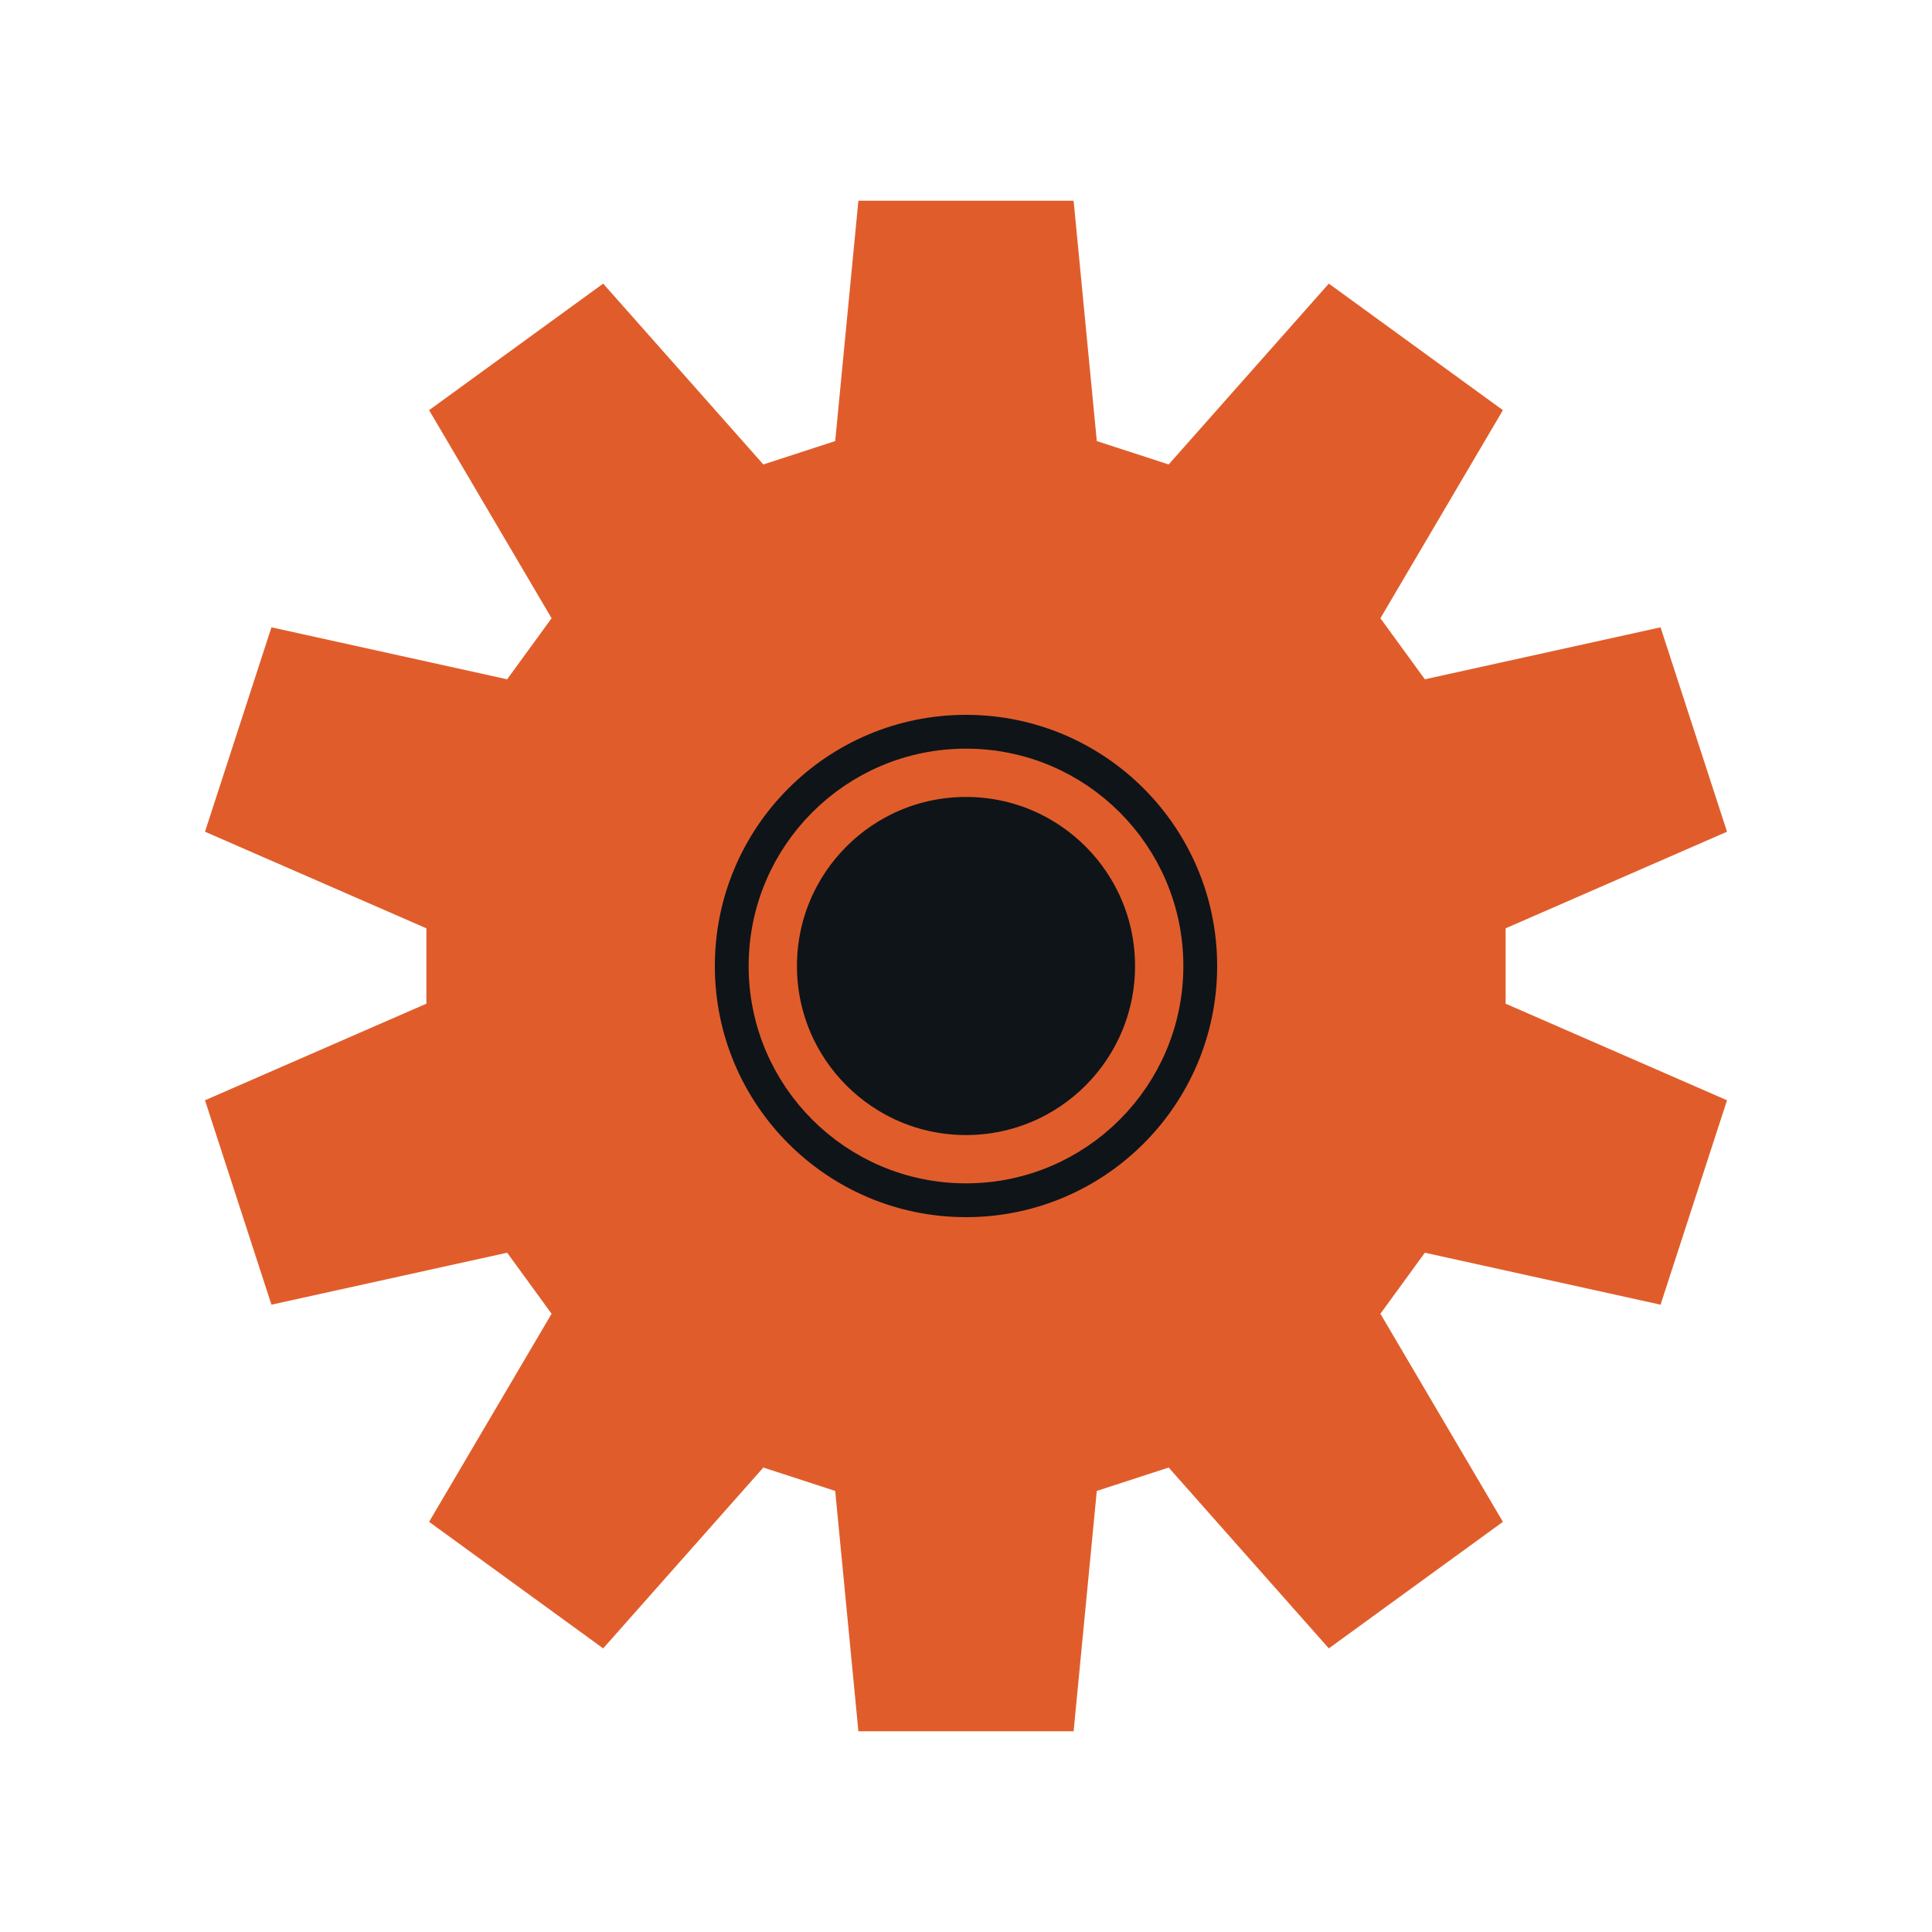
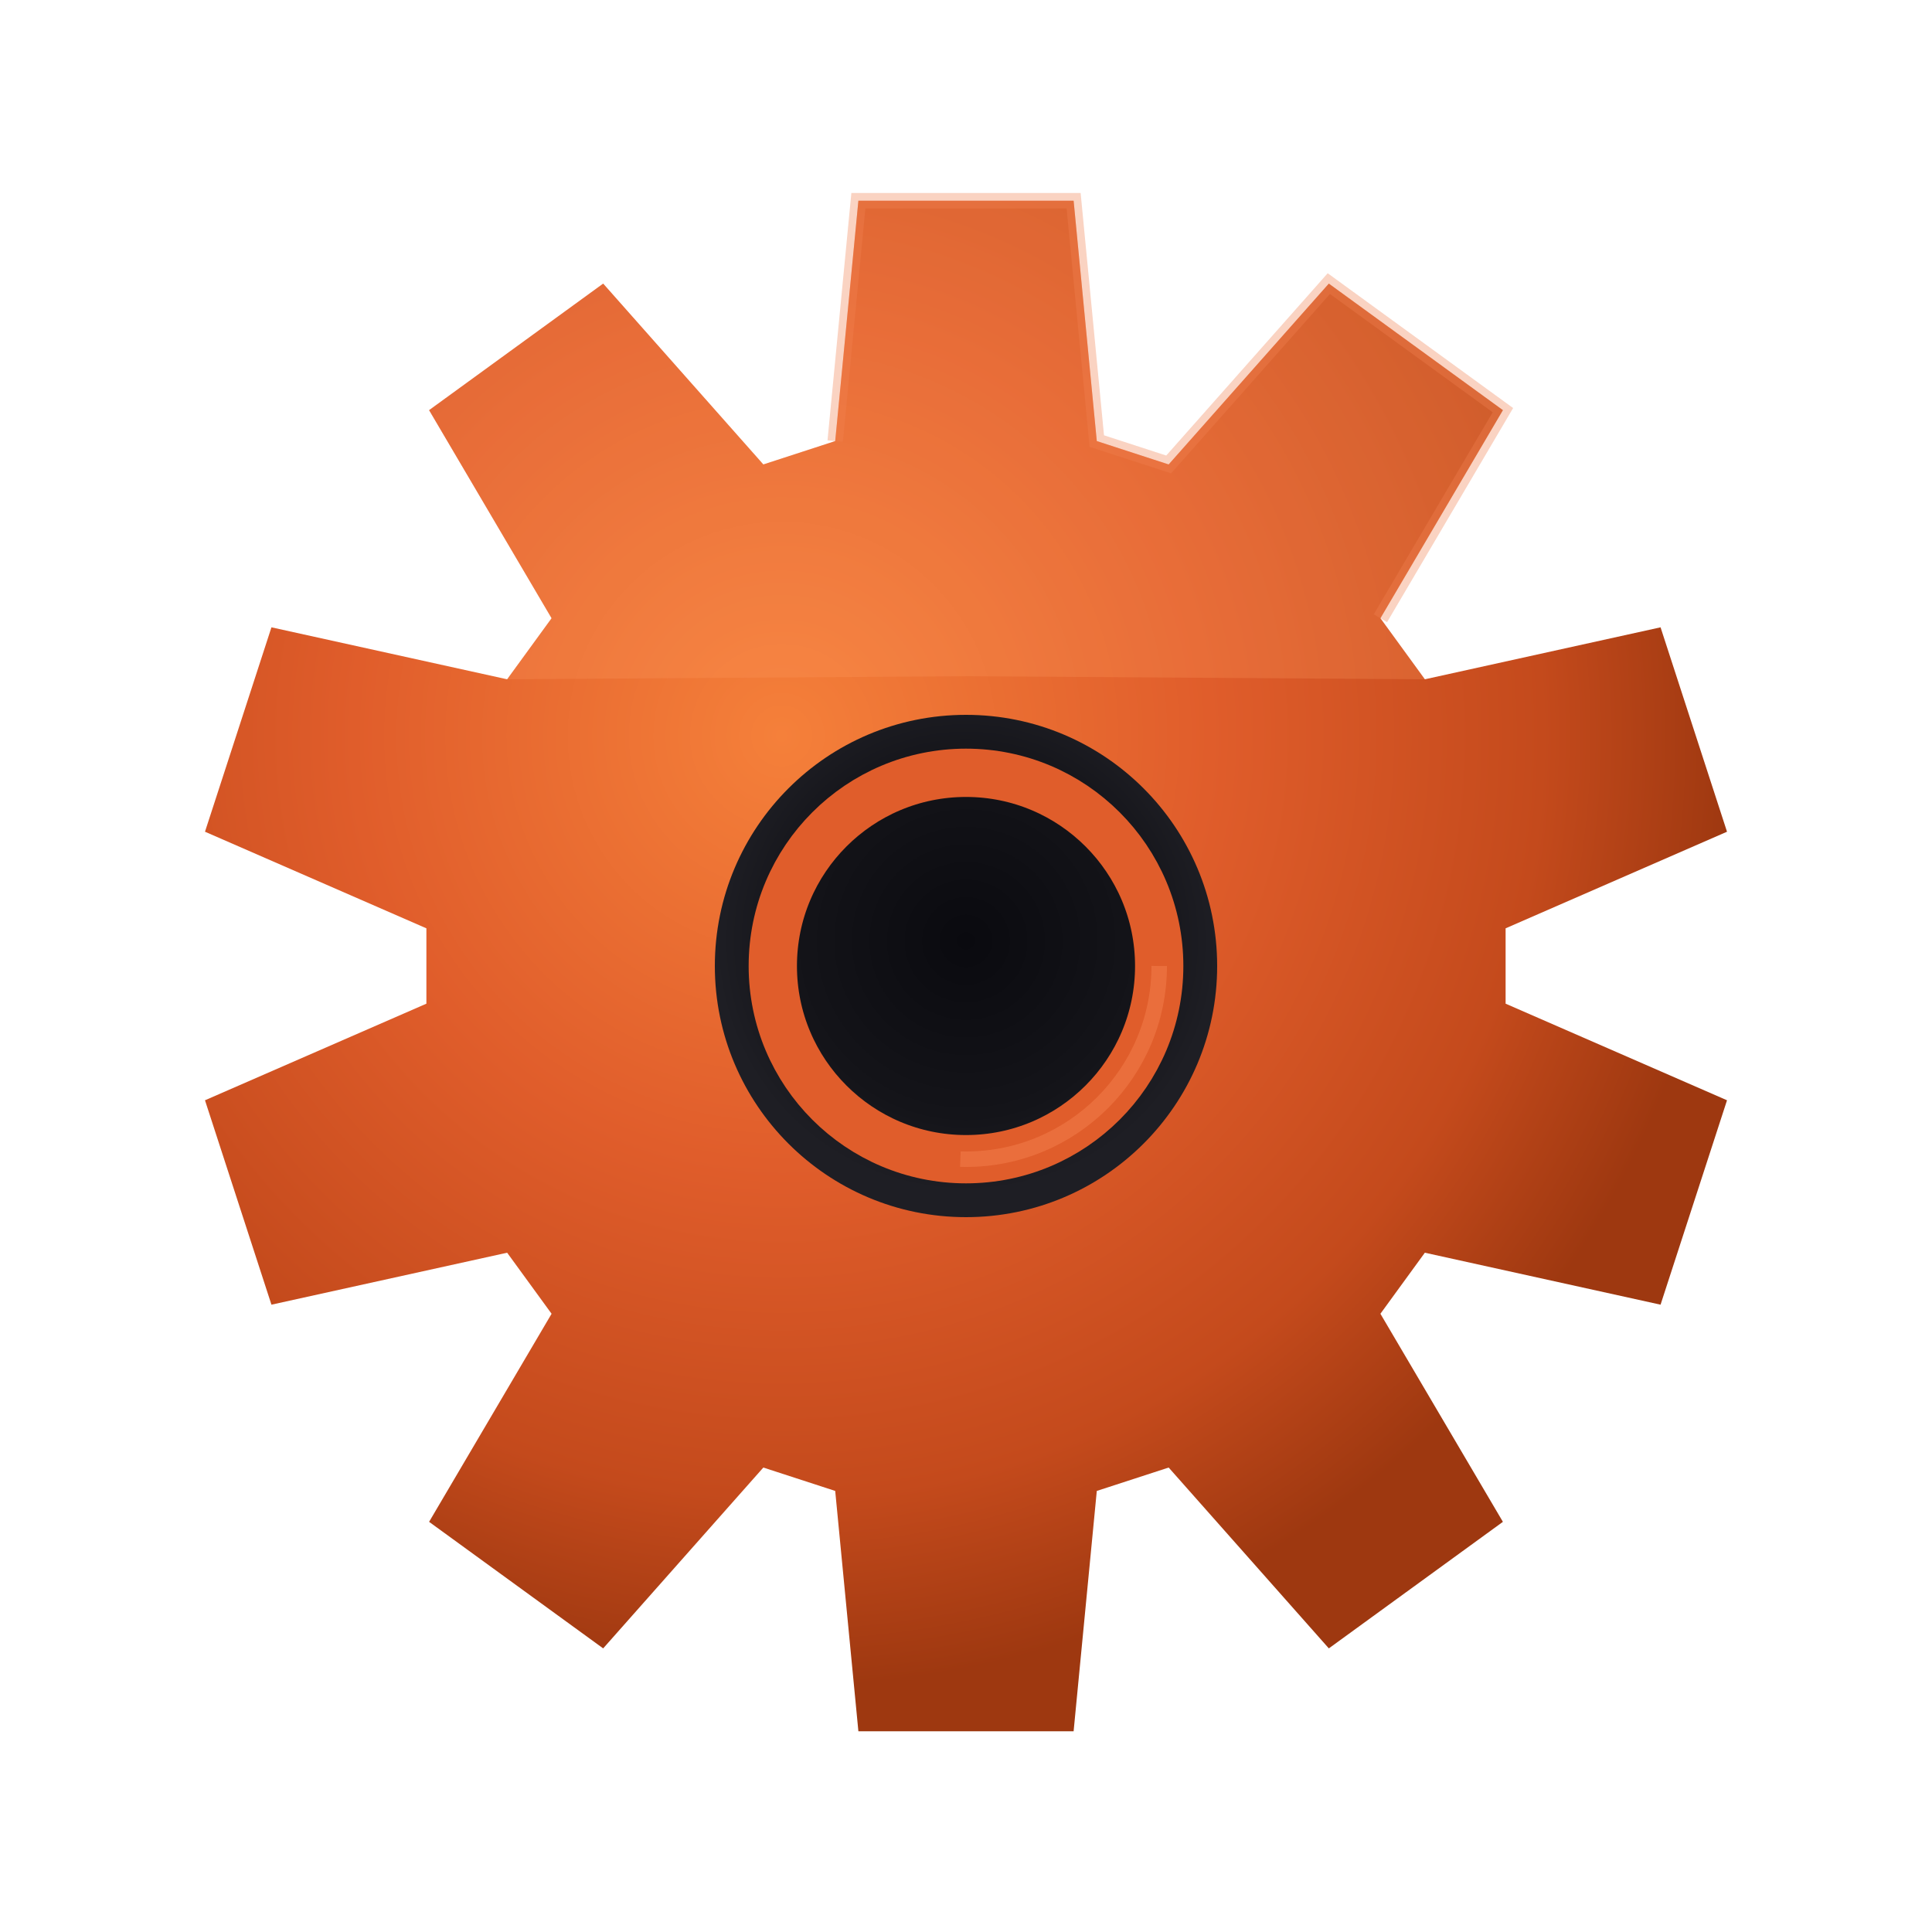
<svg xmlns="http://www.w3.org/2000/svg" viewBox="0 0 100 100" role="img" aria-label="Rust">
-   <path fill="#E05D2B" d="     M43.23,22.83 L44.43,10.39 L55.57,10.39 L56.77,22.83     L60.49,24.04 L68.78,14.68 L77.79,21.23 L71.45,32.00     L73.75,35.16 L85.95,32.47 L89.39,43.05 L77.93,48.05     L77.93,51.95 L89.39,56.95 L85.95,67.53 L73.75,64.84     L71.45,68.00 L77.79,78.77 L68.78,85.32 L60.49,75.96     L56.77,77.17 L55.57,89.61 L44.43,89.61 L43.23,77.17     L39.51,75.96 L31.22,85.32 L22.21,78.77 L28.55,68.00     L26.25,64.84 L14.05,67.53 L10.61,56.95 L22.07,51.95     L22.07,48.05 L10.61,43.05 L14.05,32.47 L26.25,35.16     L28.55,32.00 L22.21,21.23 L31.22,14.68 L39.51,24.04 Z   " />
-   <circle cx="50" cy="50" r="13" fill="#0F1419" />
+   <defs>
+     <radialGradient id="rust-gear-rg" cx="38%" cy="35%" r="62%">
+       <stop offset="0%" stop-color="#F5803A" />
+       <stop offset="45%" stop-color="#E05D2B" />
+       <stop offset="80%" stop-color="#C44A1C" />
+       <stop offset="100%" stop-color="#9E3810" />
+     </radialGradient>
+     <radialGradient id="rust-bore-rg" cx="50%" cy="45%" r="50%">
+       <stop offset="0%" stop-color="#0A0A0F" />
+       <stop offset="70%" stop-color="#141419" />
+       <stop offset="100%" stop-color="#1E1E24" />
+     </radialGradient>
+   </defs>
+   <path fill="url(#rust-gear-rg)" d="     M43.23,22.83 L44.43,10.39 L55.57,10.39 L56.77,22.83     L60.49,24.04 L68.78,14.68 L77.79,21.23 L71.45,32.00     L73.75,35.16 L85.95,32.47 L89.39,43.05 L77.93,48.05     L77.93,51.95 L89.39,56.95 L85.95,67.53 L73.75,64.84     L71.45,68.00 L77.79,78.77 L68.78,85.32 L60.49,75.96     L56.77,77.17 L55.57,89.61 L44.43,89.61 L43.23,77.17     L39.51,75.96 L31.22,85.32 L22.21,78.77 L28.55,68.00     L26.25,64.84 L14.05,67.53 L10.61,56.95 L22.07,51.95     L22.07,48.05 L10.61,43.05 L14.05,32.47 L26.25,35.16     L28.55,32.00 L22.21,21.23 L31.22,14.68 L39.51,24.04 Z   " />
+   <path fill="#FF9A60" opacity="0.25" d="     M43.23,22.83 L44.43,10.39 L55.57,10.39 L56.77,22.83     L60.49,24.04 L68.78,14.68 L77.79,21.23 L71.45,32.00     L73.75,35.16 L50,35 L26.25,35.16     L28.55,32.00 L22.21,21.23 L31.22,14.68 L39.51,24.04 Z   " />
+   <circle cx="50" cy="50" r="13" fill="url(#rust-bore-rg)" />
  <circle cx="50" cy="50" r="10" fill="none" stroke="#E05D2B" stroke-width="2.5" />
+   <circle cx="50" cy="50" r="10" fill="none" stroke="#F07845" stroke-width="0.8" stroke-dasharray="16 47" stroke-dashoffset="0" opacity="0.65" />
+   <path fill="none" stroke="#F08050" stroke-width="0.8" opacity="0.35" d="M43.23,22.83 L44.43,10.39 L55.57,10.39 L56.77,22.83        L60.49,24.04 L68.78,14.68 L77.79,21.23 L71.45,32.00" />
</svg>
